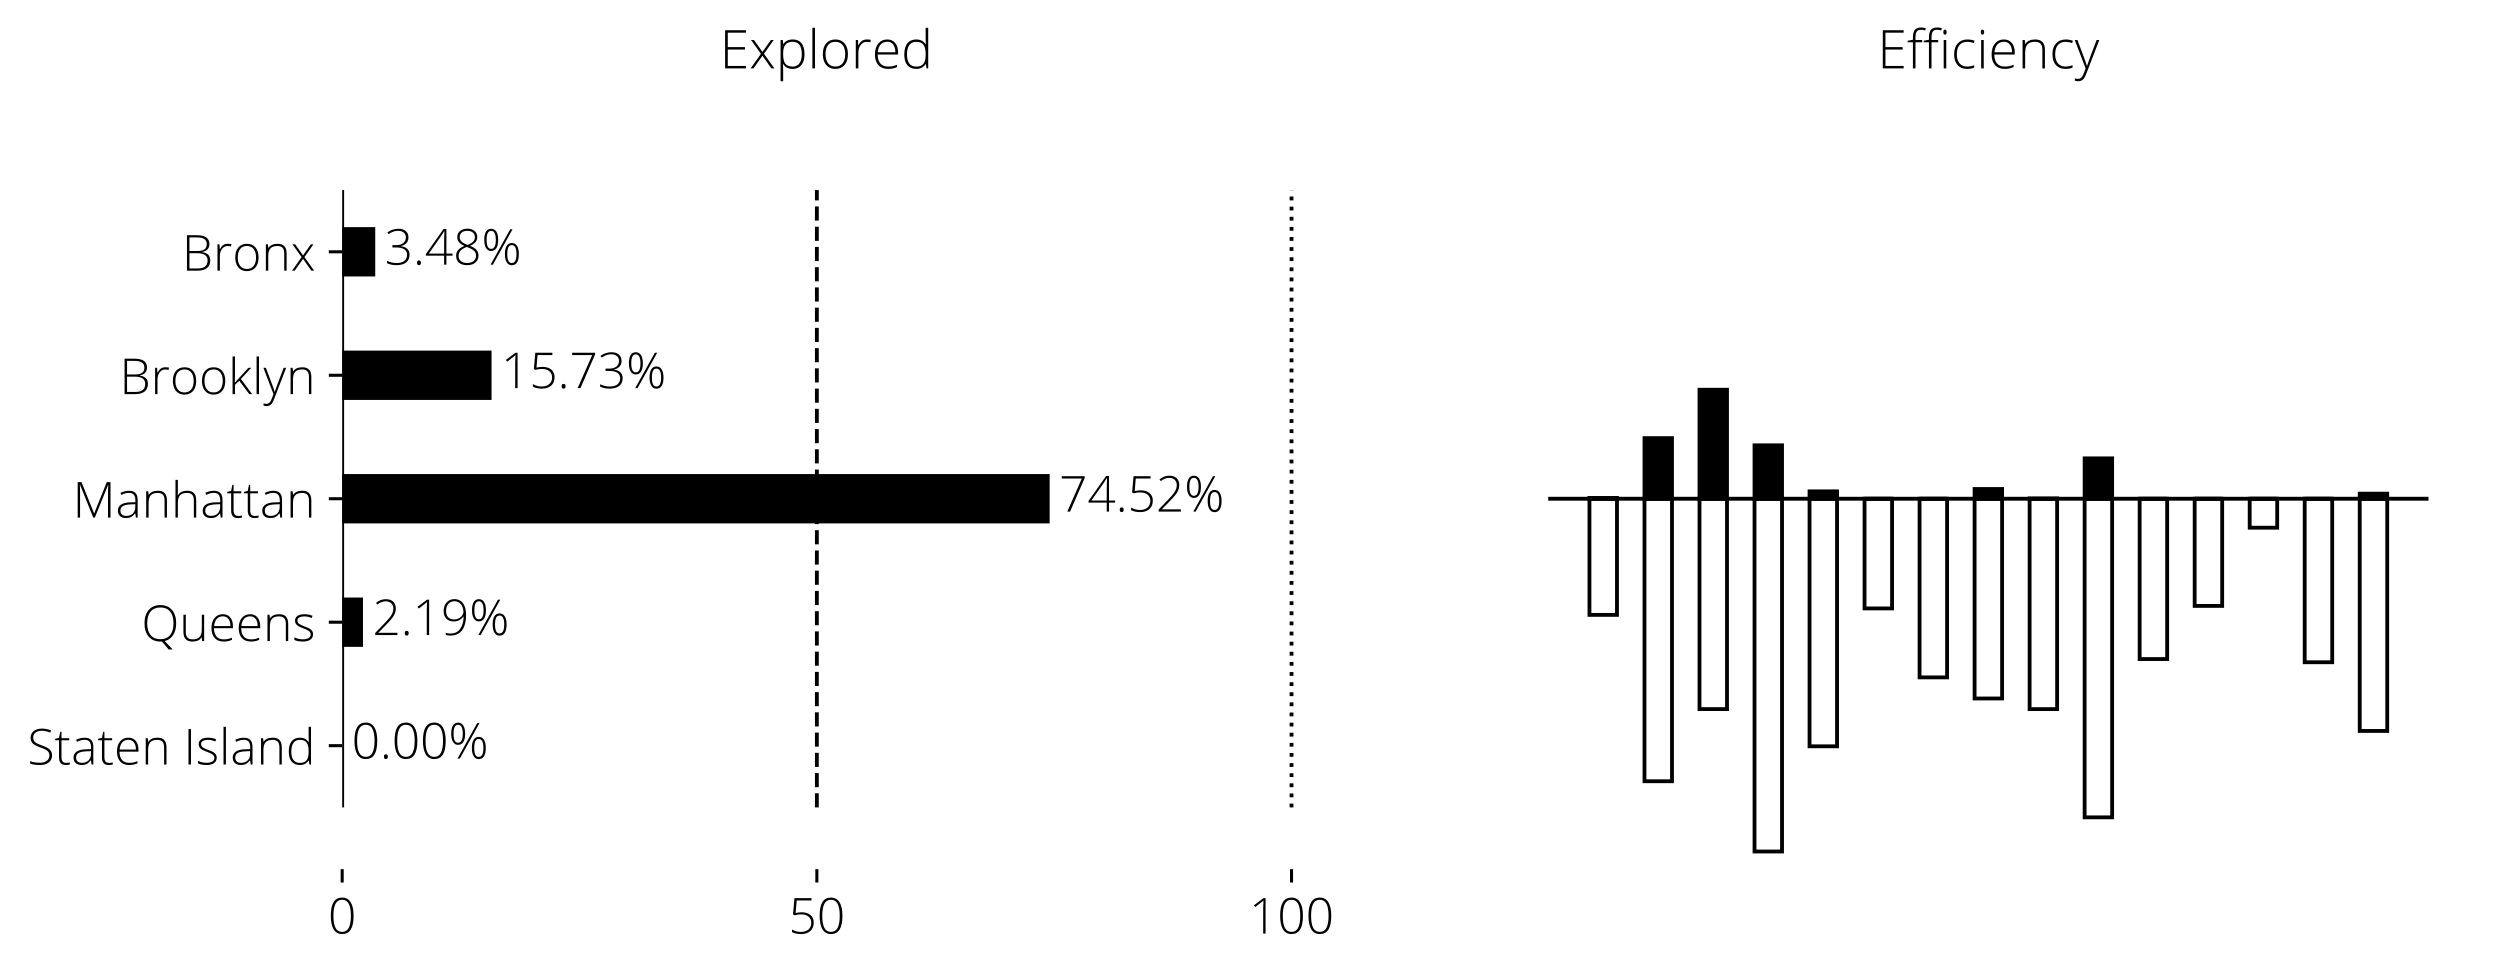
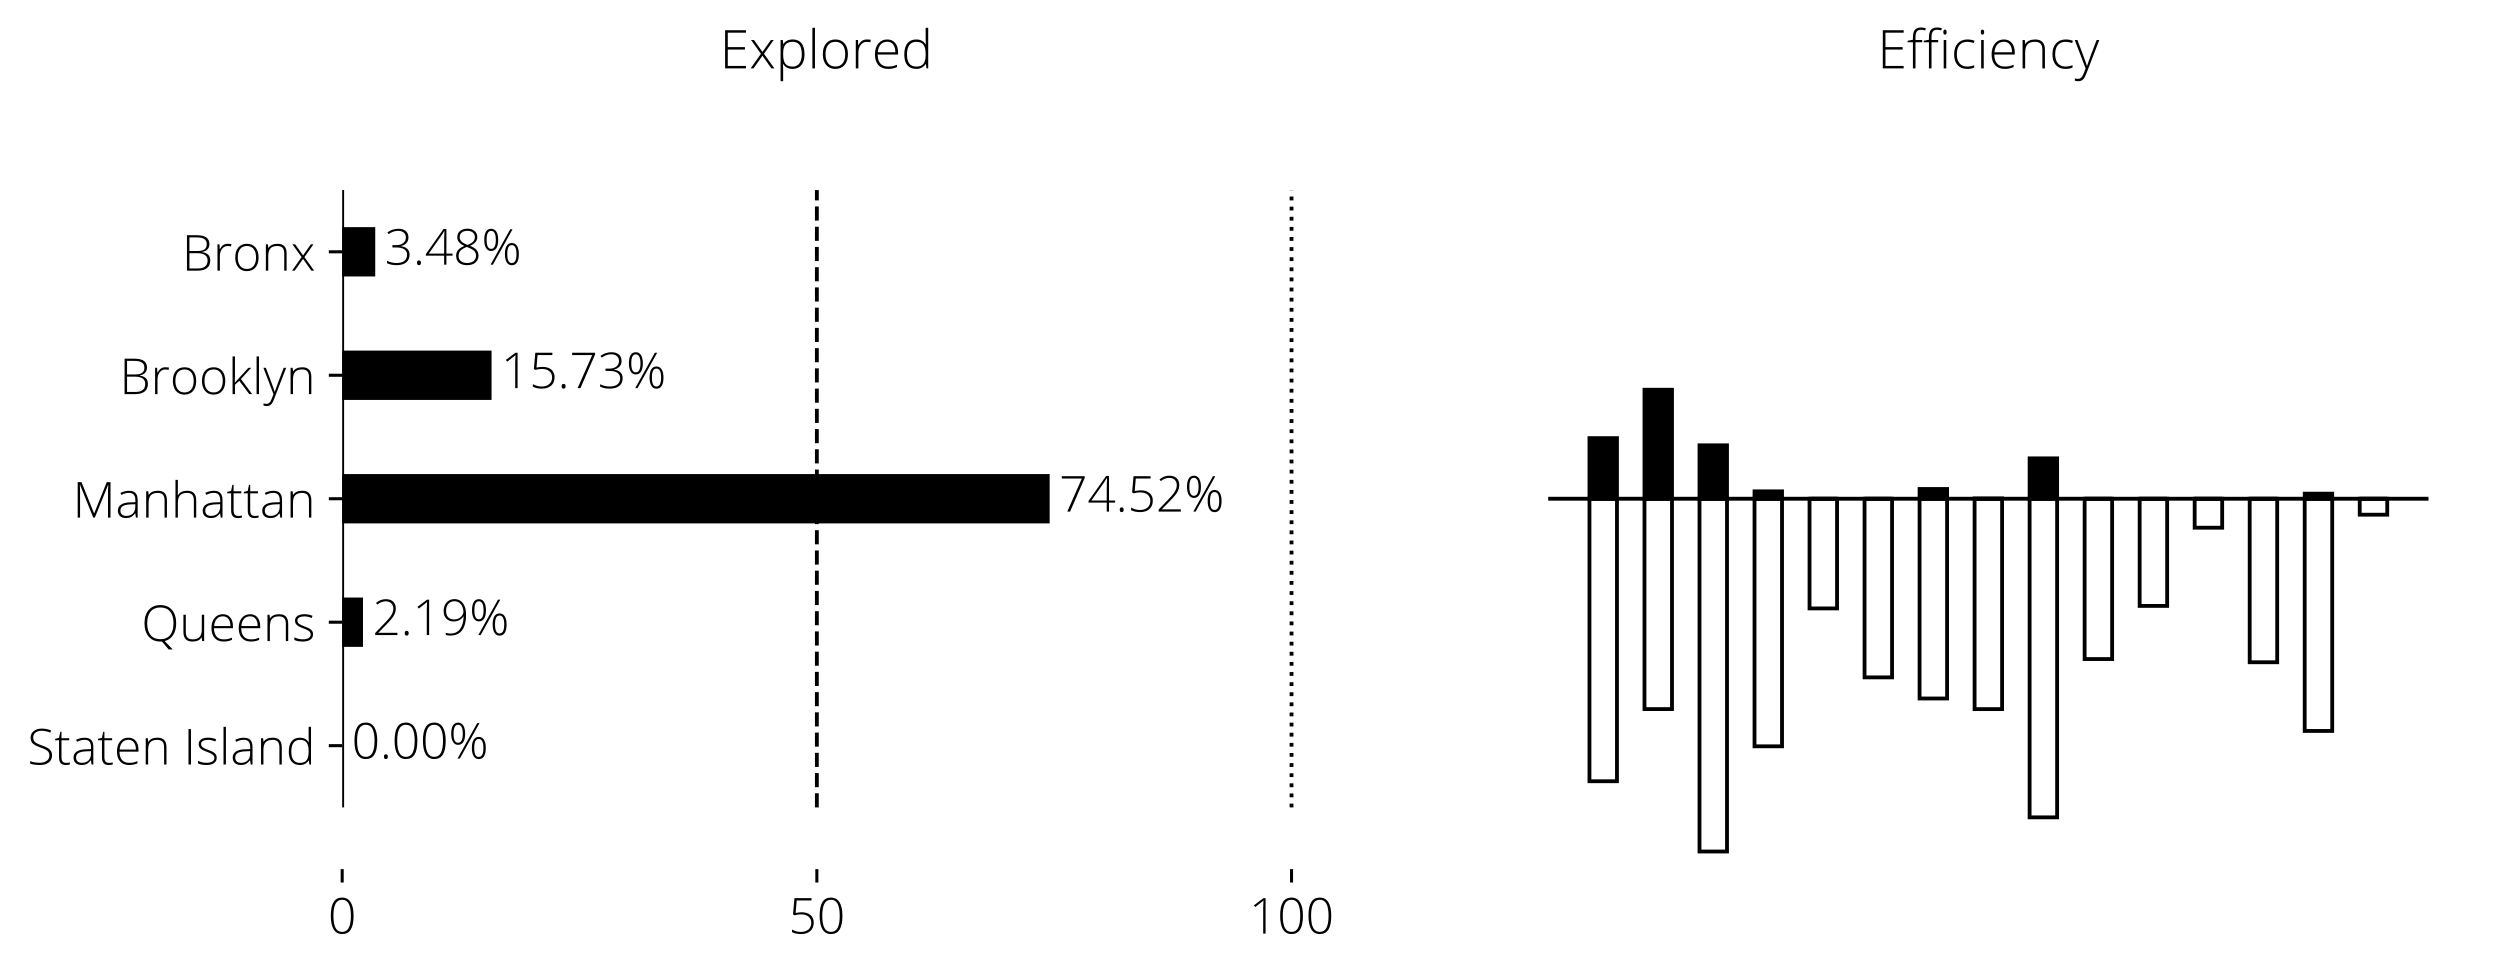
<svg xmlns="http://www.w3.org/2000/svg" xmlns:xlink="http://www.w3.org/1999/xlink" width="654.828pt" height="254.856pt" viewBox="0 0 654.828 254.856" version="1.1">
  <defs>
    <style type="text/css">*{stroke-linejoin: round; stroke-linecap: butt}</style>
  </defs>
  <g id="figure_1">
    <g id="patch_1">
      <path d="M 0 254.856  L 654.828 254.856  L 654.828 0  L 0 0  z " style="fill: #ffffff" />
    </g>
    <g id="axes_1">
      <g id="patch_2">
        <path d="M 89.628 227.654  L 343.265 227.654  L 343.265 33.614  L 89.628 33.614  L 89.628 227.654  z " style="fill: none" />
      </g>
      <g id="patch_3">
-         <path d="M 89.628 201.782  L 89.628 201.782  L 89.628 188.846  L 89.628 188.846  z " clip-path="url(#p3f6a52f3e2)" />
+         <path d="M 89.628 201.782  L 89.628 201.782  L 89.628 188.846  L 89.628 188.846  z " clip-path="url(#p704ea242c8)" />
      </g>
      <g id="patch_4">
-         <path d="M 89.628 169.442  L 95.077 169.442  L 95.077 156.506  L 89.628 156.506  z " clip-path="url(#p3f6a52f3e2)" />
+         <path d="M 89.628 169.442  L 95.077 169.442  L 95.077 156.506  L 89.628 156.506  z " clip-path="url(#p704ea242c8)" />
      </g>
      <g id="patch_5">
-         <path d="M 89.628 137.102  L 274.937 137.102  L 274.937 124.166  L 89.628 124.166  z " clip-path="url(#p3f6a52f3e2)" />
+         <path d="M 89.628 137.102  L 274.937 137.102  L 274.937 124.166  L 89.628 124.166  z " clip-path="url(#p704ea242c8)" />
      </g>
      <g id="patch_6">
-         <path d="M 89.628 104.762  L 128.753 104.762  L 128.753 91.826  L 89.628 91.826  z " clip-path="url(#p3f6a52f3e2)" />
+         <path d="M 89.628 104.762  L 128.753 104.762  L 128.753 91.826  L 89.628 91.826  z " clip-path="url(#p704ea242c8)" />
      </g>
      <g id="patch_7">
-         <path d="M 89.628 72.422  L 98.287 72.422  L 98.287 59.486  L 89.628 59.486  z " clip-path="url(#p3f6a52f3e2)" />
+         <path d="M 89.628 72.422  L 98.287 72.422  L 98.287 59.486  L 89.628 59.486  z " clip-path="url(#p704ea242c8)" />
      </g>
      <g id="matplotlib.axis_1">
        <g id="xtick_1">
          <g id="line2d_1">
            <defs>
-               <path id="me453792197" d="M 0 0  L 0 3.5  " style="stroke: #000000; stroke-width: 0.8" />
+               <path id="m423b1dbf54" d="M 0 0  L 0 3.5  " style="stroke: #000000; stroke-width: 0.8" />
            </defs>
            <g>
-               <use xlink:href="#me453792197" x="89.628" y="227.654" style="stroke: #000000; stroke-width: 0.8" />
+               <use xlink:href="#m423b1dbf54" x="89.628" y="227.654" style="stroke: #000000; stroke-width: 0.8" />
            </g>
          </g>
          <g id="text_1">
            <g transform="translate(85.91836 244.5322)scale(0.13 -0.13)">
              <defs>
                <path id="OpenSans-Light-30" d="M 3297 2297  Q 3297 1094 2930 515  Q 2563 -63 1819 -63  Q 1103 -63 731 532  Q 359 1128 359 2297  Q 359 3491 720 4066  Q 1081 4641 1819 4641  Q 2541 4641 2919 4045  Q 3297 3450 3297 2297  z M 697 2297  Q 697 1234 975 726  Q 1253 219 1819 219  Q 2409 219 2679 744  Q 2950 1269 2950 2297  Q 2950 3309 2679 3834  Q 2409 4359 1819 4359  Q 1228 4359 962 3834  Q 697 3309 697 2297  z " transform="scale(0.015625)" />
              </defs>
              <use xlink:href="#OpenSans-Light-30" />
            </g>
          </g>
        </g>
        <g id="xtick_2">
          <g id="line2d_2">
            <g>
-               <use xlink:href="#me453792197" x="213.96" y="227.654" style="stroke: #000000; stroke-width: 0.8" />
+               <use xlink:href="#m423b1dbf54" x="213.96" y="227.654" style="stroke: #000000; stroke-width: 0.8" />
            </g>
          </g>
          <g id="text_2">
            <g transform="translate(206.5398 244.5322)scale(0.13 -0.13)">
              <defs>
                <path id="OpenSans-Light-35" d="M 1678 2747  Q 2409 2747 2829 2394  Q 3250 2041 3250 1422  Q 3250 719 2812 328  Q 2375 -63 1606 -63  Q 1266 -63 959 4  Q 653 72 447 197  L 447 519  Q 784 347 1046 280  Q 1309 213 1606 213  Q 2206 213 2568 530  Q 2931 847 2931 1388  Q 2931 1897 2578 2187  Q 2225 2478 1619 2478  Q 1213 2478 769 2356  L 581 2478  L 763 4569  L 2963 4569  L 2963 4269  L 1056 4269  L 916 2656  Q 1403 2747 1678 2747  z " transform="scale(0.015625)" />
              </defs>
              <use xlink:href="#OpenSans-Light-35" />
              <use xlink:href="#OpenSans-Light-30" x="57.08" />
            </g>
          </g>
        </g>
        <g id="xtick_3">
          <g id="line2d_3">
            <g>
-               <use xlink:href="#me453792197" x="338.292" y="227.654" style="stroke: #000000; stroke-width: 0.8" />
+               <use xlink:href="#m423b1dbf54" x="338.292" y="227.654" style="stroke: #000000; stroke-width: 0.8" />
            </g>
          </g>
          <g id="text_3">
            <g transform="translate(327.1613 244.5322)scale(0.13 -0.13)">
              <defs>
                <path id="OpenSans-Light-31" d="M 2131 0  L 1825 0  L 1825 3328  Q 1825 3781 1863 4269  Q 1816 4222 1766 4178  Q 1716 4134 800 3419  L 622 3641  L 1863 4569  L 2131 4569  L 2131 0  z " transform="scale(0.015625)" />
              </defs>
              <use xlink:href="#OpenSans-Light-31" />
              <use xlink:href="#OpenSans-Light-30" x="57.08" />
              <use xlink:href="#OpenSans-Light-30" x="114.16" />
            </g>
          </g>
        </g>
      </g>
      <g id="matplotlib.axis_2">
        <g id="ytick_1">
          <g id="line2d_4">
            <defs>
-               <path id="m26e70dc549" d="M 0 0  L -3.5 0  " style="stroke: #000000; stroke-width: 0.8" />
+               <path id="m6c09d2fd23" d="M 0 0  L -3.5 0  " style="stroke: #000000; stroke-width: 0.8" />
            </defs>
            <g>
-               <use xlink:href="#m26e70dc549" x="89.628" y="195.314" style="stroke: #000000; stroke-width: 0.8" />
+               <use xlink:href="#m6c09d2fd23" x="89.628" y="195.314" style="stroke: #000000; stroke-width: 0.8" />
            </g>
          </g>
          <g id="text_4">
            <g transform="translate(7.2 200.2532)scale(0.13 -0.13)">
              <defs>
                <path id="OpenSans-Light-53" d="M 3169 1178  Q 3169 606 2748 271  Q 2328 -63 1631 -63  Q 794 -63 347 122  L 347 441  Q 841 231 1606 231  Q 2169 231 2498 489  Q 2828 747 2828 1166  Q 2828 1425 2718 1595  Q 2609 1766 2362 1906  Q 2116 2047 1638 2209  Q 938 2450 670 2729  Q 403 3009 403 3475  Q 403 3988 804 4311  Q 1206 4634 1838 4634  Q 2481 4634 3047 4391  L 2931 4116  Q 2363 4353 1844 4353  Q 1338 4353 1038 4118  Q 738 3884 738 3481  Q 738 3228 830 3065  Q 922 2903 1131 2773  Q 1341 2644 1850 2463  Q 2384 2278 2653 2104  Q 2922 1931 3045 1711  Q 3169 1491 3169 1178  z " transform="scale(0.015625)" />
                <path id="OpenSans-Light-74" d="M 1466 213  Q 1759 213 1978 263  L 1978 13  Q 1753 -63 1459 -63  Q 1009 -63 795 178  Q 581 419 581 934  L 581 3128  L 78 3128  L 78 3309  L 581 3450  L 738 4219  L 897 4219  L 897 3397  L 1894 3397  L 1894 3128  L 897 3128  L 897 978  Q 897 588 1034 400  Q 1172 213 1466 213  z " transform="scale(0.015625)" />
                <path id="OpenSans-Light-61" d="M 2631 0  L 2553 538  L 2528 538  Q 2272 209 2001 73  Q 1731 -63 1363 -63  Q 863 -63 584 193  Q 306 450 306 903  Q 306 1400 720 1675  Q 1134 1950 1919 1966  L 2566 1984  L 2566 2209  Q 2566 2694 2369 2941  Q 2172 3188 1734 3188  Q 1263 3188 756 2925  L 641 3194  Q 1200 3456 1747 3456  Q 2306 3456 2582 3165  Q 2859 2875 2859 2259  L 2859 0  L 2631 0  z M 1381 219  Q 1925 219 2239 530  Q 2553 841 2553 1394  L 2553 1728  L 1959 1703  Q 1244 1669 939 1480  Q 634 1291 634 891  Q 634 572 829 395  Q 1025 219 1381 219  z " transform="scale(0.015625)" />
                <path id="OpenSans-Light-65" d="M 1941 -63  Q 1200 -63 786 393  Q 372 850 372 1672  Q 372 2484 772 2973  Q 1172 3463 1850 3463  Q 2450 3463 2797 3044  Q 3144 2625 3144 1906  L 3144 1656  L 697 1656  Q 703 956 1023 587  Q 1344 219 1941 219  Q 2231 219 2451 259  Q 2672 300 3009 434  L 3009 153  Q 2722 28 2478 -17  Q 2234 -63 1941 -63  z M 1850 3188  Q 1359 3188 1062 2864  Q 766 2541 716 1931  L 2816 1931  Q 2816 2522 2559 2855  Q 2303 3188 1850 3188  z " transform="scale(0.015625)" />
                <path id="OpenSans-Light-6e" d="M 2938 0  L 2938 2203  Q 2938 2716 2722 2948  Q 2506 3181 2053 3181  Q 1444 3181 1161 2873  Q 878 2566 878 1875  L 878 0  L 569 0  L 569 3397  L 831 3397  L 891 2931  L 909 2931  Q 1241 3463 2088 3463  Q 3244 3463 3244 2222  L 3244 0  L 2938 0  z " transform="scale(0.015625)" />
                <path id="OpenSans-Light-20" transform="scale(0.015625)" />
                <path id="OpenSans-Light-49" d="M 647 0  L 647 4569  L 966 4569  L 966 0  L 647 0  z " transform="scale(0.015625)" />
                <path id="OpenSans-Light-73" d="M 2675 884  Q 2675 428 2328 182  Q 1981 -63 1344 -63  Q 663 -63 263 147  L 263 481  Q 775 225 1344 225  Q 1847 225 2108 392  Q 2369 559 2369 838  Q 2369 1094 2161 1269  Q 1953 1444 1478 1613  Q 969 1797 762 1930  Q 556 2063 451 2230  Q 347 2397 347 2638  Q 347 3019 667 3241  Q 988 3463 1563 3463  Q 2113 3463 2606 3256  L 2491 2975  Q 1991 3181 1563 3181  Q 1147 3181 903 3043  Q 659 2906 659 2663  Q 659 2397 848 2237  Q 1038 2078 1588 1881  Q 2047 1716 2256 1583  Q 2466 1450 2570 1281  Q 2675 1113 2675 884  z " transform="scale(0.015625)" />
                <path id="OpenSans-Light-6c" d="M 878 0  L 569 0  L 569 4863  L 878 4863  L 878 0  z " transform="scale(0.015625)" />
                <path id="OpenSans-Light-64" d="M 1813 3463  Q 2181 3463 2450 3328  Q 2719 3194 2931 2869  L 2950 2869  Q 2931 3263 2931 3641  L 2931 4863  L 3238 4863  L 3238 0  L 3034 0  L 2956 519  L 2931 519  Q 2544 -63 1819 -63  Q 1116 -63 744 375  Q 372 813 372 1650  Q 372 2531 740 2997  Q 1109 3463 1813 3463  z M 1813 3181  Q 1256 3181 976 2790  Q 697 2400 697 1656  Q 697 213 1819 213  Q 2394 213 2662 547  Q 2931 881 2931 1650  L 2931 1703  Q 2931 2491 2667 2836  Q 2403 3181 1813 3181  z " transform="scale(0.015625)" />
              </defs>
              <use xlink:href="#OpenSans-Light-53" />
              <use xlink:href="#OpenSans-Light-74" x="54.492" />
              <use xlink:href="#OpenSans-Light-61" x="87.988" />
              <use xlink:href="#OpenSans-Light-74" x="140.967" />
              <use xlink:href="#OpenSans-Light-65" x="174.463" />
              <use xlink:href="#OpenSans-Light-6e" x="229.346" />
              <use xlink:href="#OpenSans-Light-20" x="288.33" />
              <use xlink:href="#OpenSans-Light-49" x="314.307" />
              <use xlink:href="#OpenSans-Light-73" x="339.502" />
              <use xlink:href="#OpenSans-Light-6c" x="386.084" />
              <use xlink:href="#OpenSans-Light-61" x="408.691" />
              <use xlink:href="#OpenSans-Light-6e" x="461.67" />
              <use xlink:href="#OpenSans-Light-64" x="520.654" />
            </g>
          </g>
        </g>
        <g id="ytick_2">
          <g id="line2d_5">
            <g>
-               <use xlink:href="#m26e70dc549" x="89.628" y="162.974" style="stroke: #000000; stroke-width: 0.8" />
+               <use xlink:href="#m6c09d2fd23" x="89.628" y="162.974" style="stroke: #000000; stroke-width: 0.8" />
            </g>
          </g>
          <g id="text_5">
            <g transform="translate(37.03094 167.9132)scale(0.13 -0.13)">
              <defs>
                <path id="OpenSans-Light-51" d="M 4488 2291  Q 4488 1372 4094 770  Q 3700 169 3003 0  L 4044 -1088  L 3525 -1088  L 2644 -56  L 2541 -63  L 2444 -63  Q 1491 -63 947 570  Q 403 1203 403 2297  Q 403 3388 951 4014  Q 1500 4641 2450 4641  Q 3406 4641 3947 4011  Q 4488 3381 4488 2291  z M 750 2291  Q 750 1309 1187 773  Q 1625 238 2444 238  Q 3269 238 3705 769  Q 4141 1300 4141 2291  Q 4141 3278 3705 3804  Q 3269 4331 2450 4331  Q 1634 4331 1192 3800  Q 750 3269 750 2291  z " transform="scale(0.015625)" />
                <path id="OpenSans-Light-75" d="M 838 3397  L 838 1197  Q 838 684 1053 451  Q 1269 219 1722 219  Q 2328 219 2614 525  Q 2900 831 2900 1522  L 2900 3397  L 3206 3397  L 3206 0  L 2944 0  L 2888 469  L 2869 469  Q 2538 -63 1691 -63  Q 531 -63 531 1178  L 531 3397  L 838 3397  z " transform="scale(0.015625)" />
              </defs>
              <use xlink:href="#OpenSans-Light-51" />
              <use xlink:href="#OpenSans-Light-75" x="76.416" />
              <use xlink:href="#OpenSans-Light-65" x="135.4" />
              <use xlink:href="#OpenSans-Light-65" x="190.283" />
              <use xlink:href="#OpenSans-Light-6e" x="245.166" />
              <use xlink:href="#OpenSans-Light-73" x="304.15" />
            </g>
          </g>
        </g>
        <g id="ytick_3">
          <g id="line2d_6">
            <g>
-               <use xlink:href="#m26e70dc549" x="89.628" y="130.634" style="stroke: #000000; stroke-width: 0.8" />
+               <use xlink:href="#m6c09d2fd23" x="89.628" y="130.634" style="stroke: #000000; stroke-width: 0.8" />
            </g>
          </g>
          <g id="text_6">
            <g transform="translate(19.03406 135.5732)scale(0.13 -0.13)">
              <defs>
                <path id="OpenSans-Light-4d" d="M 2656 0  L 953 4219  L 928 4219  Q 953 3831 953 3425  L 953 0  L 647 0  L 647 4569  L 1141 4569  L 2759 550  L 2778 550  L 4397 4569  L 4878 4569  L 4878 0  L 4556 0  L 4556 3463  Q 4556 3825 4594 4213  L 4569 4213  L 2859 0  L 2656 0  z " transform="scale(0.015625)" />
                <path id="OpenSans-Light-68" d="M 2938 0  L 2938 2203  Q 2938 2716 2722 2948  Q 2506 3181 2053 3181  Q 1444 3181 1161 2873  Q 878 2566 878 1875  L 878 0  L 569 0  L 569 4863  L 878 4863  L 878 3316  L 863 2881  L 884 2881  Q 1075 3188 1365 3325  Q 1656 3463 2088 3463  Q 3244 3463 3244 2222  L 3244 0  L 2938 0  z " transform="scale(0.015625)" />
              </defs>
              <use xlink:href="#OpenSans-Light-4d" />
              <use xlink:href="#OpenSans-Light-61" x="86.279" />
              <use xlink:href="#OpenSans-Light-6e" x="139.258" />
              <use xlink:href="#OpenSans-Light-68" x="198.242" />
              <use xlink:href="#OpenSans-Light-61" x="257.227" />
              <use xlink:href="#OpenSans-Light-74" x="310.205" />
              <use xlink:href="#OpenSans-Light-74" x="343.701" />
              <use xlink:href="#OpenSans-Light-61" x="377.197" />
              <use xlink:href="#OpenSans-Light-6e" x="430.176" />
            </g>
          </g>
        </g>
        <g id="ytick_4">
          <g id="line2d_7">
            <g>
-               <use xlink:href="#m26e70dc549" x="89.628" y="98.294" style="stroke: #000000; stroke-width: 0.8" />
+               <use xlink:href="#m6c09d2fd23" x="89.628" y="98.294" style="stroke: #000000; stroke-width: 0.8" />
            </g>
          </g>
          <g id="text_7">
            <g transform="translate(31.31703 103.2332)scale(0.13 -0.13)">
              <defs>
                <path id="OpenSans-Light-42" d="M 647 4569  L 1900 4569  Q 2747 4569 3144 4281  Q 3541 3994 3541 3413  Q 3541 3016 3298 2752  Q 3056 2488 2591 2413  L 2591 2394  Q 3138 2313 3395 2048  Q 3653 1784 3653 1313  Q 3653 681 3234 340  Q 2816 0 2047 0  L 647 0  L 647 4569  z M 966 2534  L 1972 2534  Q 2616 2534 2908 2748  Q 3200 2963 3200 3419  Q 3200 3875 2870 4081  Q 2541 4288 1888 4288  L 966 4288  L 966 2534  z M 966 2253  L 966 281  L 2041 281  Q 3309 281 3309 1313  Q 3309 2253 1972 2253  L 966 2253  z " transform="scale(0.015625)" />
                <path id="OpenSans-Light-72" d="M 1906 3463  Q 2122 3463 2369 3419  L 2309 3122  Q 2097 3175 1869 3175  Q 1434 3175 1156 2806  Q 878 2438 878 1875  L 878 0  L 569 0  L 569 3397  L 831 3397  L 863 2784  L 884 2784  Q 1094 3159 1331 3311  Q 1569 3463 1906 3463  z " transform="scale(0.015625)" />
                <path id="OpenSans-Light-6f" d="M 3378 1703  Q 3378 872 2975 404  Q 2572 -63 1863 -63  Q 1416 -63 1075 153  Q 734 369 553 772  Q 372 1175 372 1703  Q 372 2534 775 2998  Q 1178 3463 1881 3463  Q 2581 3463 2979 2992  Q 3378 2522 3378 1703  z M 697 1703  Q 697 1003 1005 611  Q 1313 219 1875 219  Q 2438 219 2745 611  Q 3053 1003 3053 1703  Q 3053 2406 2742 2793  Q 2431 3181 1869 3181  Q 1306 3181 1001 2795  Q 697 2409 697 1703  z " transform="scale(0.015625)" />
                <path id="OpenSans-Light-6b" d="M 872 1491  L 2606 3397  L 2981 3397  L 1644 1947  L 3097 0  L 2725 0  L 1434 1716  L 878 1209  L 878 0  L 569 0  L 569 4863  L 878 4863  L 878 2425  L 856 1491  L 872 1491  z " transform="scale(0.015625)" />
                <path id="OpenSans-Light-79" d="M 0 3397  L 319 3397  L 1038 1491  Q 1366 613 1453 306  L 1472 306  Q 1603 709 1900 1509  L 2619 3397  L 2938 3397  L 1416 -550  Q 1231 -1031 1106 -1200  Q 981 -1369 814 -1453  Q 647 -1538 409 -1538  Q 231 -1538 13 -1472  L 13 -1203  Q 194 -1253 403 -1253  Q 563 -1253 684 -1178  Q 806 -1103 904 -945  Q 1003 -788 1133 -445  Q 1263 -103 1300 0  L 0 3397  z " transform="scale(0.015625)" />
              </defs>
              <use xlink:href="#OpenSans-Light-42" />
              <use xlink:href="#OpenSans-Light-72" x="62.695" />
              <use xlink:href="#OpenSans-Light-6f" x="101.611" />
              <use xlink:href="#OpenSans-Light-6f" x="160.205" />
              <use xlink:href="#OpenSans-Light-6b" x="218.799" />
              <use xlink:href="#OpenSans-Light-6c" x="267.188" />
              <use xlink:href="#OpenSans-Light-79" x="289.795" />
              <use xlink:href="#OpenSans-Light-6e" x="335.693" />
            </g>
          </g>
        </g>
        <g id="ytick_5">
          <g id="line2d_8">
            <g>
-               <use xlink:href="#m26e70dc549" x="89.628" y="65.954" style="stroke: #000000; stroke-width: 0.8" />
+               <use xlink:href="#m6c09d2fd23" x="89.628" y="65.954" style="stroke: #000000; stroke-width: 0.8" />
            </g>
          </g>
          <g id="text_8">
            <g transform="translate(47.65641 70.89317)scale(0.13 -0.13)">
              <defs>
                <path id="OpenSans-Light-78" d="M 1403 1747  L 219 3397  L 575 3397  L 1588 1966  L 2591 3397  L 2931 3397  L 1766 1747  L 3016 0  L 2656 0  L 1588 1516  L 513 0  L 172 0  L 1403 1747  z " transform="scale(0.015625)" />
              </defs>
              <use xlink:href="#OpenSans-Light-42" />
              <use xlink:href="#OpenSans-Light-72" x="62.695" />
              <use xlink:href="#OpenSans-Light-6f" x="101.611" />
              <use xlink:href="#OpenSans-Light-6e" x="160.205" />
              <use xlink:href="#OpenSans-Light-78" x="219.189" />
            </g>
          </g>
        </g>
      </g>
      <g id="LineCollection_1">
-         <path d="M 89.628 211.484  L 89.628 49.784  " clip-path="url(#p3f6a52f3e2)" style="fill: none; stroke: #000000" />
+         <path d="M 89.628 211.484  L 89.628 49.784  " clip-path="url(#p704ea242c8)" style="fill: none; stroke: #000000" />
      </g>
      <g id="LineCollection_2">
-         <path d="M 213.96 211.484  L 213.96 49.784  " clip-path="url(#p3f6a52f3e2)" style="fill: none; stroke-dasharray: 3.7,1.6; stroke-dashoffset: 0; stroke: #000000" />
+         <path d="M 213.96 211.484  L 213.96 49.784  " clip-path="url(#p704ea242c8)" style="fill: none; stroke-dasharray: 3.7,1.6; stroke-dashoffset: 0; stroke: #000000" />
      </g>
      <g id="LineCollection_3">
-         <path d="M 338.292 211.484  L 338.292 49.784  " clip-path="url(#p3f6a52f3e2)" style="fill: none; stroke-dasharray: 1,1.65; stroke-dashoffset: 0; stroke: #000000" />
+         <path d="M 338.292 211.484  L 338.292 49.784  " clip-path="url(#p704ea242c8)" style="fill: none; stroke-dasharray: 1,1.65; stroke-dashoffset: 0; stroke: #000000" />
      </g>
      <g id="text_9">
        <g transform="translate(92.11507 198.6911)scale(0.13 -0.13)">
          <defs>
            <path id="OpenSans-Light-2e" d="M 506 244  Q 506 550 756 550  Q 1013 550 1013 244  Q 1013 -63 756 -63  Q 506 -63 506 244  z " transform="scale(0.015625)" />
            <path id="OpenSans-Light-25" d="M 659 3206  Q 659 2625 800 2333  Q 941 2041 1241 2041  Q 1844 2041 1844 3206  Q 1844 3781 1689 4070  Q 1534 4359 1241 4359  Q 941 4359 800 4070  Q 659 3781 659 3206  z M 2150 3206  Q 2150 2500 1915 2133  Q 1681 1766 1241 1766  Q 825 1766 589 2142  Q 353 2519 353 3206  Q 353 3903 578 4268  Q 803 4634 1241 4634  Q 1675 4634 1912 4257  Q 2150 3881 2150 3206  z M 3322 1369  Q 3322 791 3462 502  Q 3603 213 3903 213  Q 4506 213 4506 1369  Q 4506 2522 3903 2522  Q 3603 2522 3462 2236  Q 3322 1950 3322 1369  z M 4813 1369  Q 4813 663 4581 295  Q 4350 -72 3909 -72  Q 3484 -72 3250 308  Q 3016 688 3016 1369  Q 3016 2072 3245 2434  Q 3475 2797 3909 2797  Q 4338 2797 4575 2422  Q 4813 2047 4813 1369  z M 4000 4569  L 1466 0  L 1166 0  L 3700 4569  L 4000 4569  z " transform="scale(0.015625)" />
          </defs>
          <use xlink:href="#OpenSans-Light-30" />
          <use xlink:href="#OpenSans-Light-2e" x="57.08" />
          <use xlink:href="#OpenSans-Light-30" x="80.859" />
          <use xlink:href="#OpenSans-Light-30" x="137.939" />
          <use xlink:href="#OpenSans-Light-25" x="195.02" />
        </g>
      </g>
      <g id="text_10">
        <g transform="translate(97.5641 166.3511)scale(0.13 -0.13)">
          <defs>
            <path id="OpenSans-Light-32" d="M 3213 0  L 353 0  L 353 275  L 1569 1544  Q 2081 2075 2287 2356  Q 2494 2638 2591 2894  Q 2688 3150 2688 3431  Q 2688 3841 2419 4097  Q 2150 4353 1722 4353  Q 1150 4353 628 3938  L 459 4153  Q 1031 4634 1728 4634  Q 2325 4634 2667 4315  Q 3009 3997 3009 3438  Q 3009 2984 2779 2561  Q 2550 2138 1941 1516  L 769 313  L 769 300  L 3213 300  L 3213 0  z " transform="scale(0.015625)" />
            <path id="OpenSans-Light-39" d="M 3238 2631  Q 3238 1731 3002 1125  Q 2766 519 2314 228  Q 1863 -63 1222 -63  Q 897 -63 622 19  L 622 288  Q 756 244 945 220  Q 1134 197 1234 197  Q 2006 197 2443 755  Q 2881 1313 2931 2381  L 2894 2381  Q 2666 2081 2350 1920  Q 2034 1759 1691 1759  Q 1056 1759 701 2109  Q 347 2459 347 3103  Q 347 3791 736 4216  Q 1125 4641 1747 4641  Q 2197 4641 2534 4405  Q 2872 4169 3055 3712  Q 3238 3256 3238 2631  z M 1747 4366  Q 1253 4366 959 4033  Q 666 3700 666 3122  Q 666 2578 937 2297  Q 1209 2016 1716 2016  Q 2031 2016 2304 2156  Q 2578 2297 2739 2530  Q 2900 2763 2900 3003  Q 2900 3369 2754 3687  Q 2609 4006 2348 4186  Q 2088 4366 1747 4366  z " transform="scale(0.015625)" />
          </defs>
          <use xlink:href="#OpenSans-Light-32" />
          <use xlink:href="#OpenSans-Light-2e" x="57.08" />
          <use xlink:href="#OpenSans-Light-31" x="80.859" />
          <use xlink:href="#OpenSans-Light-39" x="137.939" />
          <use xlink:href="#OpenSans-Light-25" x="195.02" />
        </g>
      </g>
      <g id="text_11">
        <g transform="translate(277.4235 134.0111)scale(0.13 -0.13)">
          <defs>
            <path id="OpenSans-Light-37" d="M 1044 0  L 2925 4269  L 341 4269  L 341 4569  L 3297 4569  L 3297 4341  L 1409 0  L 1044 0  z " transform="scale(0.015625)" />
            <path id="OpenSans-Light-34" d="M 3566 1166  L 2778 1166  L 2778 0  L 2484 0  L 2484 1166  L 134 1166  L 134 1375  L 2400 4594  L 2778 4594  L 2778 1434  L 3566 1434  L 3566 1166  z M 2484 1434  L 2484 2741  Q 2484 3684 2528 4325  L 2503 4325  Q 2441 4209 2119 3738  L 506 1434  L 2484 1434  z " transform="scale(0.015625)" />
          </defs>
          <use xlink:href="#OpenSans-Light-37" />
          <use xlink:href="#OpenSans-Light-34" x="57.08" />
          <use xlink:href="#OpenSans-Light-2e" x="114.16" />
          <use xlink:href="#OpenSans-Light-35" x="137.939" />
          <use xlink:href="#OpenSans-Light-32" x="195.02" />
          <use xlink:href="#OpenSans-Light-25" x="252.1" />
        </g>
      </g>
      <g id="text_12">
        <g transform="translate(131.2399 101.6711)scale(0.13 -0.13)">
          <defs>
            <path id="OpenSans-Light-33" d="M 3059 3494  Q 3059 3069 2792 2778  Q 2525 2488 2075 2406  L 2075 2388  Q 2625 2319 2912 2037  Q 3200 1756 3200 1281  Q 3200 641 2764 289  Q 2328 -63 1509 -63  Q 813 -63 294 197  L 294 506  Q 556 369 882 291  Q 1209 213 1497 213  Q 2188 213 2534 492  Q 2881 772 2881 1281  Q 2881 1734 2526 1978  Q 2172 2222 1484 2222  L 991 2222  L 991 2522  L 1491 2522  Q 2059 2522 2392 2792  Q 2725 3063 2725 3525  Q 2725 3906 2454 4136  Q 2184 4366 1747 4366  Q 1406 4366 1125 4270  Q 844 4175 494 3944  L 341 4153  Q 606 4375 981 4504  Q 1356 4634 1741 4634  Q 2372 4634 2715 4336  Q 3059 4038 3059 3494  z " transform="scale(0.015625)" />
          </defs>
          <use xlink:href="#OpenSans-Light-31" />
          <use xlink:href="#OpenSans-Light-35" x="57.08" />
          <use xlink:href="#OpenSans-Light-2e" x="114.16" />
          <use xlink:href="#OpenSans-Light-37" x="137.939" />
          <use xlink:href="#OpenSans-Light-33" x="195.02" />
          <use xlink:href="#OpenSans-Light-25" x="252.1" />
        </g>
      </g>
      <g id="text_13">
        <g transform="translate(100.7736 69.33114)scale(0.13 -0.13)">
          <defs>
            <path id="OpenSans-Light-38" d="M 1819 4647  Q 2400 4647 2754 4350  Q 3109 4053 3109 3547  Q 3109 3197 2889 2928  Q 2669 2659 2175 2431  Q 2775 2184 3019 1890  Q 3263 1597 3263 1178  Q 3263 613 2867 275  Q 2472 -63 1806 -63  Q 1116 -63 747 253  Q 378 569 378 1172  Q 378 1581 637 1890  Q 897 2200 1441 2419  Q 938 2656 731 2920  Q 525 3184 525 3553  Q 525 3881 690 4129  Q 856 4378 1154 4512  Q 1453 4647 1819 4647  z M 697 1125  Q 697 694 989 456  Q 1281 219 1806 219  Q 2319 219 2631 470  Q 2944 722 2944 1153  Q 2944 1541 2698 1783  Q 2453 2025 1753 2291  Q 1178 2069 937 1800  Q 697 1531 697 1125  z M 1813 4366  Q 1372 4366 1105 4148  Q 838 3931 838 3553  Q 838 3334 936 3167  Q 1034 3000 1220 2864  Q 1406 2728 1844 2547  Q 2353 2744 2575 2981  Q 2797 3219 2797 3553  Q 2797 3928 2533 4147  Q 2269 4366 1813 4366  z " transform="scale(0.015625)" />
          </defs>
          <use xlink:href="#OpenSans-Light-33" />
          <use xlink:href="#OpenSans-Light-2e" x="57.08" />
          <use xlink:href="#OpenSans-Light-34" x="80.859" />
          <use xlink:href="#OpenSans-Light-38" x="137.939" />
          <use xlink:href="#OpenSans-Light-25" x="195.02" />
        </g>
      </g>
      <g id="text_14">
        <g transform="translate(188.5144 17.91219)scale(0.14 -0.14)">
          <defs>
            <path id="OpenSans-Light-45" d="M 3144 0  L 647 0  L 647 4569  L 3144 4569  L 3144 4275  L 966 4275  L 966 2547  L 3022 2547  L 3022 2253  L 966 2253  L 966 294  L 3144 294  L 3144 0  z " transform="scale(0.015625)" />
            <path id="OpenSans-Light-70" d="M 2022 -63  Q 1238 -63 878 525  L 856 525  L 866 263  Q 878 31 878 -244  L 878 -1538  L 569 -1538  L 569 3397  L 831 3397  L 891 2913  L 909 2913  Q 1259 3463 2028 3463  Q 2716 3463 3077 3011  Q 3438 2559 3438 1697  Q 3438 859 3058 398  Q 2678 -63 2022 -63  z M 2016 213  Q 2538 213 2823 600  Q 3109 988 3109 1684  Q 3109 3181 2028 3181  Q 1434 3181 1156 2854  Q 878 2528 878 1791  L 878 1691  Q 878 894 1145 553  Q 1413 213 2016 213  z " transform="scale(0.015625)" />
          </defs>
          <use xlink:href="#OpenSans-Light-45" />
          <use xlink:href="#OpenSans-Light-78" x="55.176" />
          <use xlink:href="#OpenSans-Light-70" x="104.98" />
          <use xlink:href="#OpenSans-Light-6c" x="164.502" />
          <use xlink:href="#OpenSans-Light-6f" x="187.109" />
          <use xlink:href="#OpenSans-Light-72" x="245.703" />
          <use xlink:href="#OpenSans-Light-65" x="284.619" />
          <use xlink:href="#OpenSans-Light-64" x="339.502" />
        </g>
      </g>
    </g>
    <g id="axes_2">
      <g id="patch_8">
-         <path d="M 416.329 130.634  L 423.535 130.634  L 423.535 130.425  L 416.329 130.425  z " clip-path="url(#p765078a741)" style="stroke: #000000; stroke-linejoin: miter" />
+         <path d="M 416.329 130.634  L 423.535 130.634  L 423.535 114.761  L 416.329 114.761  z " clip-path="url(#p386bba1e01)" style="stroke: #000000; stroke-linejoin: miter" />
      </g>
      <g id="patch_9">
-         <path d="M 430.741 130.634  L 437.946 130.634  L 437.946 114.761  L 430.741 114.761  z " clip-path="url(#p765078a741)" style="stroke: #000000; stroke-linejoin: miter" />
+         <path d="M 430.741 130.634  L 437.946 130.634  L 437.946 102.082  L 430.741 102.082  z " clip-path="url(#p386bba1e01)" style="stroke: #000000; stroke-linejoin: miter" />
      </g>
      <g id="patch_10">
-         <path d="M 445.152 130.634  L 452.357 130.634  L 452.357 102.082  L 445.152 102.082  z " clip-path="url(#p765078a741)" style="stroke: #000000; stroke-linejoin: miter" />
+         <path d="M 445.152 130.634  L 452.357 130.634  L 452.357 116.644  L 445.152 116.644  z " clip-path="url(#p386bba1e01)" style="stroke: #000000; stroke-linejoin: miter" />
      </g>
      <g id="patch_11">
-         <path d="M 459.563 130.634  L 466.768 130.634  L 466.768 116.644  L 459.563 116.644  z " clip-path="url(#p765078a741)" style="stroke: #000000; stroke-linejoin: miter" />
+         <path d="M 459.563 130.634  L 466.768 130.634  L 466.768 128.701  L 459.563 128.701  z " clip-path="url(#p386bba1e01)" style="stroke: #000000; stroke-linejoin: miter" />
      </g>
      <g id="patch_12">
-         <path d="M 473.974 130.634  L 481.18 130.634  L 481.18 128.701  L 473.974 128.701  z " clip-path="url(#p765078a741)" style="stroke: #000000; stroke-linejoin: miter" />
+         <path d="M 473.974 130.634  L 481.18 130.634  L 481.18 130.634  L 473.974 130.634  z " clip-path="url(#p386bba1e01)" style="stroke: #000000; stroke-linejoin: miter" />
      </g>
      <g id="patch_13">
-         <path d="M 488.385 130.634  L 495.591 130.634  L 495.591 130.634  L 488.385 130.634  z " clip-path="url(#p765078a741)" style="stroke: #000000; stroke-linejoin: miter" />
+         <path d="M 488.385 130.634  L 495.591 130.634  L 495.591 130.634  L 488.385 130.634  z " clip-path="url(#p386bba1e01)" style="stroke: #000000; stroke-linejoin: miter" />
      </g>
      <g id="patch_14">
-         <path d="M 502.796 130.634  L 510.002 130.634  L 510.002 130.634  L 502.796 130.634  z " clip-path="url(#p765078a741)" style="stroke: #000000; stroke-linejoin: miter" />
+         <path d="M 502.796 130.634  L 510.002 130.634  L 510.002 128.083  L 502.796 128.083  z " clip-path="url(#p386bba1e01)" style="stroke: #000000; stroke-linejoin: miter" />
      </g>
      <g id="patch_15">
-         <path d="M 517.207 130.634  L 524.413 130.634  L 524.413 128.083  L 517.207 128.083  z " clip-path="url(#p765078a741)" style="stroke: #000000; stroke-linejoin: miter" />
+         <path d="M 517.207 130.634  L 524.413 130.634  L 524.413 130.58  L 517.207 130.58  z " clip-path="url(#p386bba1e01)" style="stroke: #000000; stroke-linejoin: miter" />
      </g>
      <g id="patch_16">
-         <path d="M 531.619 130.634  L 538.824 130.634  L 538.824 130.58  L 531.619 130.58  z " clip-path="url(#p765078a741)" style="stroke: #000000; stroke-linejoin: miter" />
+         <path d="M 531.619 130.634  L 538.824 130.634  L 538.824 120.059  L 531.619 120.059  z " clip-path="url(#p386bba1e01)" style="stroke: #000000; stroke-linejoin: miter" />
      </g>
      <g id="patch_17">
-         <path d="M 546.03 130.634  L 553.235 130.634  L 553.235 120.059  L 546.03 120.059  z " clip-path="url(#p765078a741)" style="stroke: #000000; stroke-linejoin: miter" />
+         <path d="M 546.03 130.634  L 553.235 130.634  L 553.235 130.634  L 546.03 130.634  z " clip-path="url(#p386bba1e01)" style="stroke: #000000; stroke-linejoin: miter" />
      </g>
      <g id="patch_18">
-         <path d="M 560.441 130.634  L 567.647 130.634  L 567.647 130.634  L 560.441 130.634  z " clip-path="url(#p765078a741)" style="stroke: #000000; stroke-linejoin: miter" />
+         <path d="M 560.441 130.634  L 567.647 130.634  L 567.647 130.634  L 560.441 130.634  z " clip-path="url(#p386bba1e01)" style="stroke: #000000; stroke-linejoin: miter" />
      </g>
      <g id="patch_19">
-         <path d="M 574.852 130.634  L 582.058 130.634  L 582.058 130.634  L 574.852 130.634  z " clip-path="url(#p765078a741)" style="stroke: #000000; stroke-linejoin: miter" />
+         <path d="M 574.852 130.634  L 582.058 130.634  L 582.058 130.634  L 574.852 130.634  z " clip-path="url(#p386bba1e01)" style="stroke: #000000; stroke-linejoin: miter" />
      </g>
      <g id="patch_20">
-         <path d="M 589.263 130.634  L 596.469 130.634  L 596.469 130.634  L 589.263 130.634  z " clip-path="url(#p765078a741)" style="stroke: #000000; stroke-linejoin: miter" />
+         <path d="M 589.263 130.634  L 596.469 130.634  L 596.469 130.634  L 589.263 130.634  z " clip-path="url(#p386bba1e01)" style="stroke: #000000; stroke-linejoin: miter" />
      </g>
      <g id="patch_21">
-         <path d="M 603.674 130.634  L 610.88 130.634  L 610.88 130.634  L 603.674 130.634  z " clip-path="url(#p765078a741)" style="stroke: #000000; stroke-linejoin: miter" />
+         <path d="M 603.674 130.634  L 610.88 130.634  L 610.88 129.306  L 603.674 129.306  z " clip-path="url(#p386bba1e01)" style="stroke: #000000; stroke-linejoin: miter" />
      </g>
      <g id="patch_22">
-         <path d="M 618.086 130.634  L 625.291 130.634  L 625.291 129.306  L 618.086 129.306  z " clip-path="url(#p765078a741)" style="stroke: #000000; stroke-linejoin: miter" />
+         <path d="M 618.086 130.634  L 625.291 130.634  L 625.291 130.634  L 618.086 130.634  z " clip-path="url(#p386bba1e01)" style="stroke: #000000; stroke-linejoin: miter" />
      </g>
      <g id="patch_23">
-         <path d="M 416.329 130.634  L 423.535 130.634  L 423.535 161.058  L 416.329 161.058  L 416.329 130.634  z " clip-path="url(#p765078a741)" style="fill: none; stroke: #000000; stroke-linejoin: miter" />
+         <path d="M 416.329 130.634  L 423.535 130.634  L 423.535 204.632  L 416.329 204.632  L 416.329 130.634  z " clip-path="url(#p386bba1e01)" style="fill: none; stroke: #000000; stroke-linejoin: miter" />
      </g>
      <g id="patch_24">
-         <path d="M 430.741 130.634  L 437.946 130.634  L 437.946 204.632  L 430.741 204.632  L 430.741 130.634  z " clip-path="url(#p765078a741)" style="fill: none; stroke: #000000; stroke-linejoin: miter" />
+         <path d="M 430.741 130.634  L 437.946 130.634  L 437.946 185.734  L 430.741 185.734  L 430.741 130.634  z " clip-path="url(#p386bba1e01)" style="fill: none; stroke: #000000; stroke-linejoin: miter" />
      </g>
      <g id="patch_25">
-         <path d="M 445.152 130.634  L 452.357 130.634  L 452.357 185.734  L 445.152 185.734  L 445.152 130.634  z " clip-path="url(#p765078a741)" style="fill: none; stroke: #000000; stroke-linejoin: miter" />
+         <path d="M 445.152 130.634  L 452.357 130.634  L 452.357 223.035  L 445.152 223.035  L 445.152 130.634  z " clip-path="url(#p386bba1e01)" style="fill: none; stroke: #000000; stroke-linejoin: miter" />
      </g>
      <g id="patch_26">
-         <path d="M 459.563 130.634  L 466.768 130.634  L 466.768 223.035  L 459.563 223.035  L 459.563 130.634  z " clip-path="url(#p765078a741)" style="fill: none; stroke: #000000; stroke-linejoin: miter" />
+         <path d="M 459.563 130.634  L 466.768 130.634  L 466.768 195.48  L 459.563 195.48  L 459.563 130.634  z " clip-path="url(#p386bba1e01)" style="fill: none; stroke: #000000; stroke-linejoin: miter" />
      </g>
      <g id="patch_27">
-         <path d="M 473.974 130.634  L 481.18 130.634  L 481.18 195.48  L 473.974 195.48  L 473.974 130.634  z " clip-path="url(#p765078a741)" style="fill: none; stroke: #000000; stroke-linejoin: miter" />
+         <path d="M 473.974 130.634  L 481.18 130.634  L 481.18 159.365  L 473.974 159.365  L 473.974 130.634  z " clip-path="url(#p386bba1e01)" style="fill: none; stroke: #000000; stroke-linejoin: miter" />
      </g>
      <g id="patch_28">
-         <path d="M 488.385 130.634  L 495.591 130.634  L 495.591 159.365  L 488.385 159.365  L 488.385 130.634  z " clip-path="url(#p765078a741)" style="fill: none; stroke: #000000; stroke-linejoin: miter" />
+         <path d="M 488.385 130.634  L 495.591 130.634  L 495.591 177.426  L 488.385 177.426  L 488.385 130.634  z " clip-path="url(#p386bba1e01)" style="fill: none; stroke: #000000; stroke-linejoin: miter" />
      </g>
      <g id="patch_29">
-         <path d="M 502.796 130.634  L 510.002 130.634  L 510.002 177.426  L 502.796 177.426  L 502.796 130.634  z " clip-path="url(#p765078a741)" style="fill: none; stroke: #000000; stroke-linejoin: miter" />
+         <path d="M 502.796 130.634  L 510.002 130.634  L 510.002 182.955  L 502.796 182.955  L 502.796 130.634  z " clip-path="url(#p386bba1e01)" style="fill: none; stroke: #000000; stroke-linejoin: miter" />
      </g>
      <g id="patch_30">
-         <path d="M 517.207 130.634  L 524.413 130.634  L 524.413 182.955  L 517.207 182.955  L 517.207 130.634  z " clip-path="url(#p765078a741)" style="fill: none; stroke: #000000; stroke-linejoin: miter" />
+         <path d="M 517.207 130.634  L 524.413 130.634  L 524.413 185.738  L 517.207 185.738  L 517.207 130.634  z " clip-path="url(#p386bba1e01)" style="fill: none; stroke: #000000; stroke-linejoin: miter" />
      </g>
      <g id="patch_31">
-         <path d="M 531.619 130.634  L 538.824 130.634  L 538.824 185.738  L 531.619 185.738  L 531.619 130.634  z " clip-path="url(#p765078a741)" style="fill: none; stroke: #000000; stroke-linejoin: miter" />
+         <path d="M 531.619 130.634  L 538.824 130.634  L 538.824 214.09  L 531.619 214.09  L 531.619 130.634  z " clip-path="url(#p386bba1e01)" style="fill: none; stroke: #000000; stroke-linejoin: miter" />
      </g>
      <g id="patch_32">
-         <path d="M 546.03 130.634  L 553.235 130.634  L 553.235 214.09  L 546.03 214.09  L 546.03 130.634  z " clip-path="url(#p765078a741)" style="fill: none; stroke: #000000; stroke-linejoin: miter" />
+         <path d="M 546.03 130.634  L 553.235 130.634  L 553.235 172.625  L 546.03 172.625  L 546.03 130.634  z " clip-path="url(#p386bba1e01)" style="fill: none; stroke: #000000; stroke-linejoin: miter" />
      </g>
      <g id="patch_33">
-         <path d="M 560.441 130.634  L 567.647 130.634  L 567.647 172.625  L 560.441 172.625  L 560.441 130.634  z " clip-path="url(#p765078a741)" style="fill: none; stroke: #000000; stroke-linejoin: miter" />
+         <path d="M 560.441 130.634  L 567.647 130.634  L 567.647 158.707  L 560.441 158.707  L 560.441 130.634  z " clip-path="url(#p386bba1e01)" style="fill: none; stroke: #000000; stroke-linejoin: miter" />
      </g>
      <g id="patch_34">
-         <path d="M 574.852 130.634  L 582.058 130.634  L 582.058 158.707  L 574.852 158.707  L 574.852 130.634  z " clip-path="url(#p765078a741)" style="fill: none; stroke: #000000; stroke-linejoin: miter" />
+         <path d="M 574.852 130.634  L 582.058 130.634  L 582.058 138.222  L 574.852 138.222  L 574.852 130.634  z " clip-path="url(#p386bba1e01)" style="fill: none; stroke: #000000; stroke-linejoin: miter" />
      </g>
      <g id="patch_35">
-         <path d="M 589.263 130.634  L 596.469 130.634  L 596.469 138.222  L 589.263 138.222  L 589.263 130.634  z " clip-path="url(#p765078a741)" style="fill: none; stroke: #000000; stroke-linejoin: miter" />
+         <path d="M 589.263 130.634  L 596.469 130.634  L 596.469 173.464  L 589.263 173.464  L 589.263 130.634  z " clip-path="url(#p386bba1e01)" style="fill: none; stroke: #000000; stroke-linejoin: miter" />
      </g>
      <g id="patch_36">
-         <path d="M 603.674 130.634  L 610.88 130.634  L 610.88 173.464  L 603.674 173.464  L 603.674 130.634  z " clip-path="url(#p765078a741)" style="fill: none; stroke: #000000; stroke-linejoin: miter" />
+         <path d="M 603.674 130.634  L 610.88 130.634  L 610.88 191.458  L 603.674 191.458  L 603.674 130.634  z " clip-path="url(#p386bba1e01)" style="fill: none; stroke: #000000; stroke-linejoin: miter" />
      </g>
      <g id="patch_37">
-         <path d="M 618.086 130.634  L 625.291 130.634  L 625.291 191.458  L 618.086 191.458  L 618.086 130.634  z " clip-path="url(#p765078a741)" style="fill: none; stroke: #000000; stroke-linejoin: miter" />
+         <path d="M 618.086 130.634  L 625.291 130.634  L 625.291 134.815  L 618.086 134.815  L 618.086 130.634  z " clip-path="url(#p386bba1e01)" style="fill: none; stroke: #000000; stroke-linejoin: miter" />
      </g>
      <g id="LineCollection_4">
-         <path d="M 405.521 130.634  L 636.1 130.634  " clip-path="url(#p765078a741)" style="fill: none; stroke: #000000" />
+         <path d="M 405.521 130.634  L 636.1 130.634  " clip-path="url(#p386bba1e01)" style="fill: none; stroke: #000000" />
      </g>
      <g id="text_15">
        <g transform="translate(491.7482 17.91219)scale(0.14 -0.14)">
          <defs>
            <path id="OpenSans-Light-66" d="M 1831 3128  L 1031 3128  L 1031 0  L 722 0  L 722 3128  L 91 3128  L 91 3309  L 722 3425  L 722 3688  Q 722 4313 951 4605  Q 1181 4897 1703 4897  Q 1984 4897 2266 4813  L 2194 4544  Q 1944 4622 1697 4622  Q 1334 4622 1182 4408  Q 1031 4194 1031 3713  L 1031 3397  L 1831 3397  L 1831 3128  z " transform="scale(0.015625)" />
            <path id="OpenSans-Light-69" d="M 878 0  L 569 0  L 569 3397  L 878 3397  L 878 0  z M 525 4341  Q 525 4641 722 4641  Q 819 4641 873 4562  Q 928 4484 928 4341  Q 928 4200 873 4119  Q 819 4038 722 4038  Q 525 4038 525 4341  z " transform="scale(0.015625)" />
            <path id="OpenSans-Light-63" d="M 1925 -63  Q 1197 -63 784 396  Q 372 856 372 1678  Q 372 2522 800 2992  Q 1228 3463 1972 3463  Q 2413 3463 2816 3309  L 2731 3034  Q 2291 3181 1966 3181  Q 1341 3181 1019 2795  Q 697 2409 697 1684  Q 697 997 1019 608  Q 1341 219 1919 219  Q 2381 219 2778 384  L 2778 97  Q 2453 -63 1925 -63  z " transform="scale(0.015625)" />
          </defs>
          <use xlink:href="#OpenSans-Light-45" />
          <use xlink:href="#OpenSans-Light-66" x="55.176" />
          <use xlink:href="#OpenSans-Light-66" x="85.156" />
          <use xlink:href="#OpenSans-Light-69" x="115.137" />
          <use xlink:href="#OpenSans-Light-63" x="137.744" />
          <use xlink:href="#OpenSans-Light-69" x="185.254" />
          <use xlink:href="#OpenSans-Light-65" x="207.861" />
          <use xlink:href="#OpenSans-Light-6e" x="262.744" />
          <use xlink:href="#OpenSans-Light-63" x="321.729" />
          <use xlink:href="#OpenSans-Light-79" x="369.238" />
        </g>
      </g>
    </g>
  </g>
  <defs>
-     <clipPath id="p3f6a52f3e2">
+     <clipPath id="p704ea242c8">
      <rect x="89.628" y="33.614" width="253.636" height="194.04" />
    </clipPath>
-     <clipPath id="p765078a741">
+     <clipPath id="p386bba1e01">
      <rect x="393.992" y="33.614" width="253.636" height="194.04" />
    </clipPath>
  </defs>
</svg>
